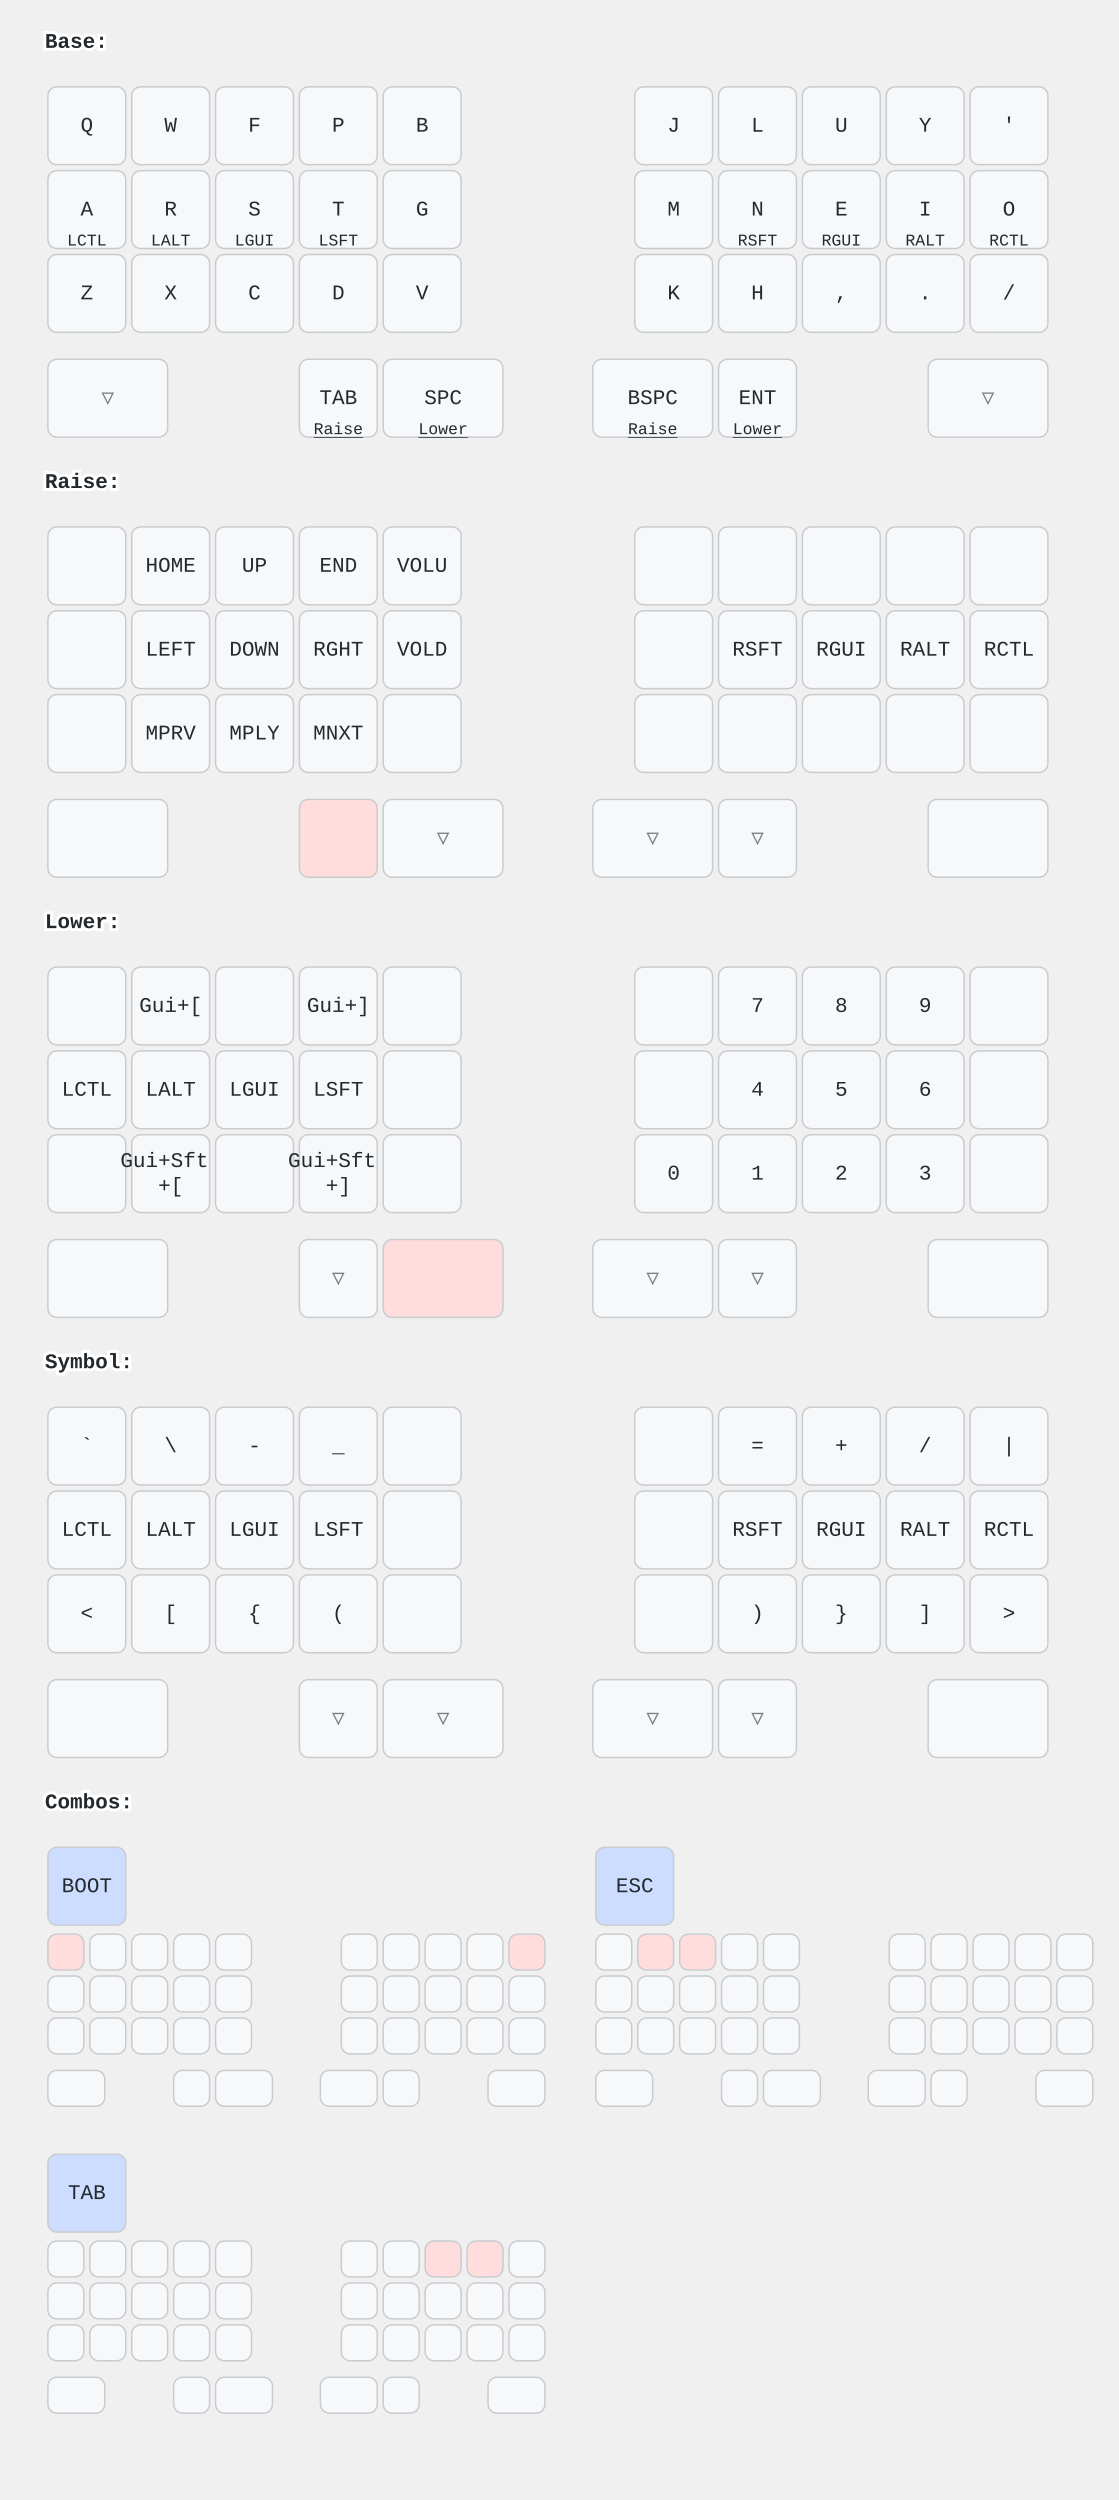
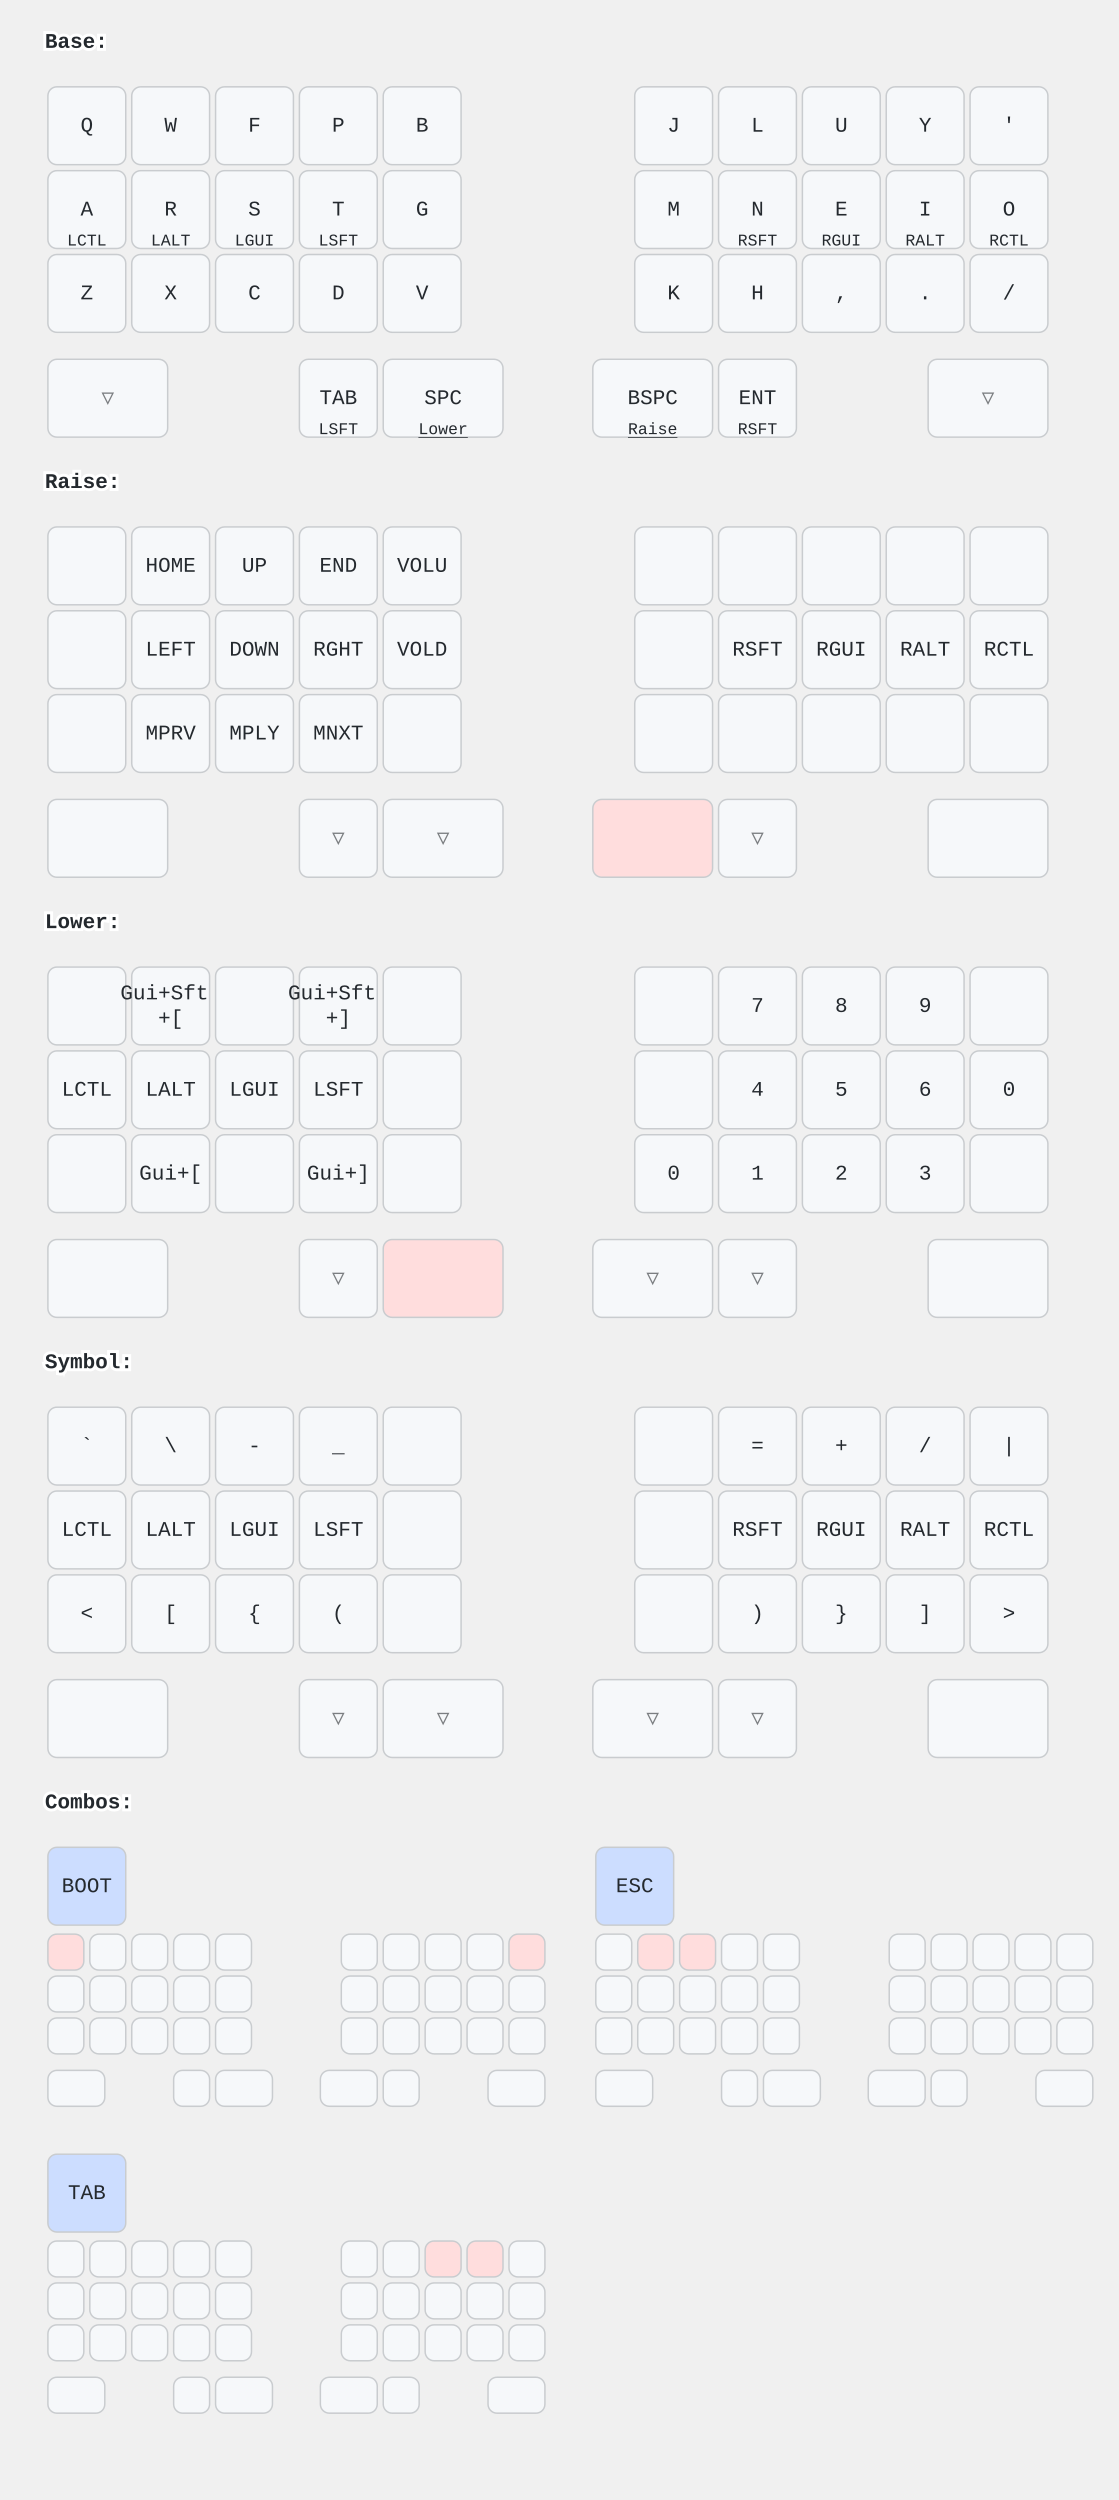
<svg xmlns="http://www.w3.org/2000/svg" width="747" height="1670" viewBox="0 0 747 1670" class="keymap">
  <style>/* inherit to force styles through use tags */
svg path {
    fill: inherit;
}

/* font and background color specifications */
svg.keymap {
    font-family: SFMono-Regular,Consolas,Liberation Mono,Menlo,monospace;
    font-size: 14px;
    font-kerning: normal;
    text-rendering: optimizeLegibility;
    fill: #24292e;
}

/* default key styling */
rect.key {
    fill: #f6f8fa;
}

rect.key, rect.combo {
    stroke: #c9cccf;
    stroke-width: 1;
}

/* default key side styling, only used is draw_key_sides is set */
rect.side {
    filter: brightness(90%);
}

/* color accent for combo boxes */
rect.combo, rect.combo-separate {
    fill: #cdf;
}

/* color accent for held keys */
rect.held, rect.combo.held {
    fill: #fdd;
}

/* color accent for ghost (optional) keys */
rect.ghost, rect.combo.ghost {
    stroke-dasharray: 4, 4;
    stroke-width: 2;
}

text {
    text-anchor: middle;
    dominant-baseline: middle;
}

/* styling for layer labels */
text.label {
    font-weight: bold;
    text-anchor: start;
    stroke: white;
    stroke-width: 4;
    paint-order: stroke;
}

/* styling for optional footer */
text.footer {
    text-anchor: end;
    dominant-baseline: auto;
    stroke: white;
    stroke-width: 4;
    paint-order: stroke;
}

/* styling for combo tap, and key non-tap label text */
text.combo, text.hold, text.shifted, text.left, text.right {
    font-size: 11px;
}

text.hold {
    text-anchor: middle;
    dominant-baseline: auto;
}

text.shifted {
    text-anchor: middle;
    dominant-baseline: hanging;
}

text.left {
    text-anchor: start;
}

text.right {
    text-anchor: end;
}

text.layer-activator {
    text-decoration: underline;
}

/* styling for hold/shifted label text in combo box */
text.combo.hold, text.combo.shifted, text.combo.left, text.combo.right {
    font-size: 8px;
}

/* lighter symbol for transparent keys */
text.trans {
    fill: #7b7e81;
}

/* styling for combo dendrons */
path.combo {
    stroke-width: 1;
    stroke: gray;
    fill: none;
}

/* Start Tabler Icons Cleanup */
/* cannot use height/width with glyphs */
.icon-tabler &gt; path {
    fill: inherit;
    stroke: inherit;
    stroke-width: 2;
}
/* hide tabler's default box */
.icon-tabler &gt; path[stroke="none"][fill="none"] {
    visibility: hidden;
}
/* End Tabler Icons Cleanup */
</style>
  <g transform="translate(30, 0)" class="layer-Base">
    <text x="0" y="28" class="label" id="Base">Base:</text>
    <g transform="translate(0, 56)">
      <g transform="translate(28, 28)" class="key keypos-0">
        <rect rx="6" ry="6" x="-26" y="-26" width="52" height="52" class="key" />
        <text x="0" y="0" class="key tap">Q</text>
      </g>
      <g transform="translate(84, 28)" class="key keypos-1">
        <rect rx="6" ry="6" x="-26" y="-26" width="52" height="52" class="key" />
        <text x="0" y="0" class="key tap">W</text>
      </g>
      <g transform="translate(140, 28)" class="key keypos-2">
        <rect rx="6" ry="6" x="-26" y="-26" width="52" height="52" class="key" />
        <text x="0" y="0" class="key tap">F</text>
      </g>
      <g transform="translate(196, 28)" class="key keypos-3">
        <rect rx="6" ry="6" x="-26" y="-26" width="52" height="52" class="key" />
        <text x="0" y="0" class="key tap">P</text>
      </g>
      <g transform="translate(252, 28)" class="key keypos-4">
        <rect rx="6" ry="6" x="-26" y="-26" width="52" height="52" class="key" />
        <text x="0" y="0" class="key tap">B</text>
      </g>
      <g transform="translate(420, 28)" class="key keypos-5">
        <rect rx="6" ry="6" x="-26" y="-26" width="52" height="52" class="key" />
        <text x="0" y="0" class="key tap">J</text>
      </g>
      <g transform="translate(476, 28)" class="key keypos-6">
        <rect rx="6" ry="6" x="-26" y="-26" width="52" height="52" class="key" />
        <text x="0" y="0" class="key tap">L</text>
      </g>
      <g transform="translate(532, 28)" class="key keypos-7">
        <rect rx="6" ry="6" x="-26" y="-26" width="52" height="52" class="key" />
        <text x="0" y="0" class="key tap">U</text>
      </g>
      <g transform="translate(588, 28)" class="key keypos-8">
        <rect rx="6" ry="6" x="-26" y="-26" width="52" height="52" class="key" />
        <text x="0" y="0" class="key tap">Y</text>
      </g>
      <g transform="translate(644, 28)" class="key keypos-9">
        <rect rx="6" ry="6" x="-26" y="-26" width="52" height="52" class="key" />
        <text x="0" y="0" class="key tap">'</text>
      </g>
      <g transform="translate(28, 84)" class="key keypos-10">
        <rect rx="6" ry="6" x="-26" y="-26" width="52" height="52" class="key" />
        <text x="0" y="0" class="key tap">A</text>
        <text x="0" y="24" class="key hold">LCTL</text>
      </g>
      <g transform="translate(84, 84)" class="key keypos-11">
        <rect rx="6" ry="6" x="-26" y="-26" width="52" height="52" class="key" />
        <text x="0" y="0" class="key tap">R</text>
        <text x="0" y="24" class="key hold">LALT</text>
      </g>
      <g transform="translate(140, 84)" class="key keypos-12">
        <rect rx="6" ry="6" x="-26" y="-26" width="52" height="52" class="key" />
        <text x="0" y="0" class="key tap">S</text>
        <text x="0" y="24" class="key hold">LGUI</text>
      </g>
      <g transform="translate(196, 84)" class="key keypos-13">
        <rect rx="6" ry="6" x="-26" y="-26" width="52" height="52" class="key" />
        <text x="0" y="0" class="key tap">T</text>
        <text x="0" y="24" class="key hold">LSFT</text>
      </g>
      <g transform="translate(252, 84)" class="key keypos-14">
        <rect rx="6" ry="6" x="-26" y="-26" width="52" height="52" class="key" />
        <text x="0" y="0" class="key tap">G</text>
      </g>
      <g transform="translate(420, 84)" class="key keypos-15">
        <rect rx="6" ry="6" x="-26" y="-26" width="52" height="52" class="key" />
        <text x="0" y="0" class="key tap">M</text>
      </g>
      <g transform="translate(476, 84)" class="key keypos-16">
        <rect rx="6" ry="6" x="-26" y="-26" width="52" height="52" class="key" />
        <text x="0" y="0" class="key tap">N</text>
        <text x="0" y="24" class="key hold">RSFT</text>
      </g>
      <g transform="translate(532, 84)" class="key keypos-17">
        <rect rx="6" ry="6" x="-26" y="-26" width="52" height="52" class="key" />
        <text x="0" y="0" class="key tap">E</text>
        <text x="0" y="24" class="key hold">RGUI</text>
      </g>
      <g transform="translate(588, 84)" class="key keypos-18">
        <rect rx="6" ry="6" x="-26" y="-26" width="52" height="52" class="key" />
        <text x="0" y="0" class="key tap">I</text>
        <text x="0" y="24" class="key hold">RALT</text>
      </g>
      <g transform="translate(644, 84)" class="key keypos-19">
        <rect rx="6" ry="6" x="-26" y="-26" width="52" height="52" class="key" />
        <text x="0" y="0" class="key tap">O</text>
        <text x="0" y="24" class="key hold">RCTL</text>
      </g>
      <g transform="translate(28, 140)" class="key keypos-20">
        <rect rx="6" ry="6" x="-26" y="-26" width="52" height="52" class="key" />
        <text x="0" y="0" class="key tap">Z</text>
      </g>
      <g transform="translate(84, 140)" class="key keypos-21">
        <rect rx="6" ry="6" x="-26" y="-26" width="52" height="52" class="key" />
        <text x="0" y="0" class="key tap">X</text>
      </g>
      <g transform="translate(140, 140)" class="key keypos-22">
        <rect rx="6" ry="6" x="-26" y="-26" width="52" height="52" class="key" />
        <text x="0" y="0" class="key tap">C</text>
      </g>
      <g transform="translate(196, 140)" class="key keypos-23">
        <rect rx="6" ry="6" x="-26" y="-26" width="52" height="52" class="key" />
        <text x="0" y="0" class="key tap">D</text>
      </g>
      <g transform="translate(252, 140)" class="key keypos-24">
        <rect rx="6" ry="6" x="-26" y="-26" width="52" height="52" class="key" />
        <text x="0" y="0" class="key tap">V</text>
      </g>
      <g transform="translate(420, 140)" class="key keypos-25">
        <rect rx="6" ry="6" x="-26" y="-26" width="52" height="52" class="key" />
        <text x="0" y="0" class="key tap">K</text>
      </g>
      <g transform="translate(476, 140)" class="key keypos-26">
        <rect rx="6" ry="6" x="-26" y="-26" width="52" height="52" class="key" />
        <text x="0" y="0" class="key tap">H</text>
      </g>
      <g transform="translate(532, 140)" class="key keypos-27">
        <rect rx="6" ry="6" x="-26" y="-26" width="52" height="52" class="key" />
        <text x="0" y="0" class="key tap">,</text>
      </g>
      <g transform="translate(588, 140)" class="key keypos-28">
        <rect rx="6" ry="6" x="-26" y="-26" width="52" height="52" class="key" />
        <text x="0" y="0" class="key tap">.</text>
      </g>
      <g transform="translate(644, 140)" class="key keypos-29">
        <rect rx="6" ry="6" x="-26" y="-26" width="52" height="52" class="key" />
        <text x="0" y="0" class="key tap">/</text>
      </g>
      <g transform="translate(42, 210)" class="key trans keypos-30">
        <rect rx="6" ry="6" x="-40" y="-26" width="80" height="52" class="key trans" />
        <text x="0" y="0" class="key trans tap">▽</text>
      </g>
      <g transform="translate(196, 210)" class="key keypos-31">
        <rect rx="6" ry="6" x="-26" y="-26" width="52" height="52" class="key" />
        <text x="0" y="0" class="key tap">TAB</text>
-         <a href="#Raise">
-           <text x="0" y="24" class="key hold layer-activator">Raise</text>
-         </a>
+         <text x="0" y="24" class="key hold">LSFT</text>
      </g>
      <g transform="translate(266, 210)" class="key keypos-32">
        <rect rx="6" ry="6" x="-40" y="-26" width="80" height="52" class="key" />
        <text x="0" y="0" class="key tap">SPC</text>
        <a href="#Lower">
          <text x="0" y="24" class="key hold layer-activator">Lower</text>
        </a>
      </g>
      <g transform="translate(406, 210)" class="key keypos-33">
        <rect rx="6" ry="6" x="-40" y="-26" width="80" height="52" class="key" />
        <text x="0" y="0" class="key tap">BSPC</text>
        <a href="#Raise">
          <text x="0" y="24" class="key hold layer-activator">Raise</text>
        </a>
      </g>
      <g transform="translate(476, 210)" class="key keypos-34">
        <rect rx="6" ry="6" x="-26" y="-26" width="52" height="52" class="key" />
        <text x="0" y="0" class="key tap">ENT</text>
-         <a href="#Lower">
-           <text x="0" y="24" class="key hold layer-activator">Lower</text>
-         </a>
+         <text x="0" y="24" class="key hold">RSFT</text>
      </g>
      <g transform="translate(630, 210)" class="key trans keypos-35">
        <rect rx="6" ry="6" x="-40" y="-26" width="80" height="52" class="key trans" />
        <text x="0" y="0" class="key trans tap">▽</text>
      </g>
    </g>
  </g>
  <g transform="translate(30, 294)" class="layer-Raise">
    <text x="0" y="28" class="label" id="Raise">Raise:</text>
    <g transform="translate(0, 56)">
      <g transform="translate(28, 28)" class="key keypos-0">
        <rect rx="6" ry="6" x="-26" y="-26" width="52" height="52" class="key" />
      </g>
      <g transform="translate(84, 28)" class="key keypos-1">
        <rect rx="6" ry="6" x="-26" y="-26" width="52" height="52" class="key" />
        <text x="0" y="0" class="key tap">HOME</text>
      </g>
      <g transform="translate(140, 28)" class="key keypos-2">
        <rect rx="6" ry="6" x="-26" y="-26" width="52" height="52" class="key" />
        <text x="0" y="0" class="key tap">UP</text>
      </g>
      <g transform="translate(196, 28)" class="key keypos-3">
        <rect rx="6" ry="6" x="-26" y="-26" width="52" height="52" class="key" />
        <text x="0" y="0" class="key tap">END</text>
      </g>
      <g transform="translate(252, 28)" class="key keypos-4">
        <rect rx="6" ry="6" x="-26" y="-26" width="52" height="52" class="key" />
        <text x="0" y="0" class="key tap">VOLU</text>
      </g>
      <g transform="translate(420, 28)" class="key keypos-5">
        <rect rx="6" ry="6" x="-26" y="-26" width="52" height="52" class="key" />
      </g>
      <g transform="translate(476, 28)" class="key keypos-6">
        <rect rx="6" ry="6" x="-26" y="-26" width="52" height="52" class="key" />
      </g>
      <g transform="translate(532, 28)" class="key keypos-7">
        <rect rx="6" ry="6" x="-26" y="-26" width="52" height="52" class="key" />
      </g>
      <g transform="translate(588, 28)" class="key keypos-8">
        <rect rx="6" ry="6" x="-26" y="-26" width="52" height="52" class="key" />
      </g>
      <g transform="translate(644, 28)" class="key keypos-9">
        <rect rx="6" ry="6" x="-26" y="-26" width="52" height="52" class="key" />
      </g>
      <g transform="translate(28, 84)" class="key keypos-10">
        <rect rx="6" ry="6" x="-26" y="-26" width="52" height="52" class="key" />
      </g>
      <g transform="translate(84, 84)" class="key keypos-11">
        <rect rx="6" ry="6" x="-26" y="-26" width="52" height="52" class="key" />
        <text x="0" y="0" class="key tap">LEFT</text>
      </g>
      <g transform="translate(140, 84)" class="key keypos-12">
        <rect rx="6" ry="6" x="-26" y="-26" width="52" height="52" class="key" />
        <text x="0" y="0" class="key tap">DOWN</text>
      </g>
      <g transform="translate(196, 84)" class="key keypos-13">
        <rect rx="6" ry="6" x="-26" y="-26" width="52" height="52" class="key" />
        <text x="0" y="0" class="key tap">RGHT</text>
      </g>
      <g transform="translate(252, 84)" class="key keypos-14">
        <rect rx="6" ry="6" x="-26" y="-26" width="52" height="52" class="key" />
        <text x="0" y="0" class="key tap">VOLD</text>
      </g>
      <g transform="translate(420, 84)" class="key keypos-15">
        <rect rx="6" ry="6" x="-26" y="-26" width="52" height="52" class="key" />
      </g>
      <g transform="translate(476, 84)" class="key keypos-16">
        <rect rx="6" ry="6" x="-26" y="-26" width="52" height="52" class="key" />
        <text x="0" y="0" class="key tap">RSFT</text>
      </g>
      <g transform="translate(532, 84)" class="key keypos-17">
        <rect rx="6" ry="6" x="-26" y="-26" width="52" height="52" class="key" />
        <text x="0" y="0" class="key tap">RGUI</text>
      </g>
      <g transform="translate(588, 84)" class="key keypos-18">
        <rect rx="6" ry="6" x="-26" y="-26" width="52" height="52" class="key" />
        <text x="0" y="0" class="key tap">RALT</text>
      </g>
      <g transform="translate(644, 84)" class="key keypos-19">
        <rect rx="6" ry="6" x="-26" y="-26" width="52" height="52" class="key" />
        <text x="0" y="0" class="key tap">RCTL</text>
      </g>
      <g transform="translate(28, 140)" class="key keypos-20">
        <rect rx="6" ry="6" x="-26" y="-26" width="52" height="52" class="key" />
      </g>
      <g transform="translate(84, 140)" class="key keypos-21">
        <rect rx="6" ry="6" x="-26" y="-26" width="52" height="52" class="key" />
        <text x="0" y="0" class="key tap">MPRV</text>
      </g>
      <g transform="translate(140, 140)" class="key keypos-22">
        <rect rx="6" ry="6" x="-26" y="-26" width="52" height="52" class="key" />
        <text x="0" y="0" class="key tap">MPLY</text>
      </g>
      <g transform="translate(196, 140)" class="key keypos-23">
        <rect rx="6" ry="6" x="-26" y="-26" width="52" height="52" class="key" />
        <text x="0" y="0" class="key tap">MNXT</text>
      </g>
      <g transform="translate(252, 140)" class="key keypos-24">
        <rect rx="6" ry="6" x="-26" y="-26" width="52" height="52" class="key" />
      </g>
      <g transform="translate(420, 140)" class="key keypos-25">
        <rect rx="6" ry="6" x="-26" y="-26" width="52" height="52" class="key" />
      </g>
      <g transform="translate(476, 140)" class="key keypos-26">
        <rect rx="6" ry="6" x="-26" y="-26" width="52" height="52" class="key" />
      </g>
      <g transform="translate(532, 140)" class="key keypos-27">
        <rect rx="6" ry="6" x="-26" y="-26" width="52" height="52" class="key" />
      </g>
      <g transform="translate(588, 140)" class="key keypos-28">
        <rect rx="6" ry="6" x="-26" y="-26" width="52" height="52" class="key" />
      </g>
      <g transform="translate(644, 140)" class="key keypos-29">
        <rect rx="6" ry="6" x="-26" y="-26" width="52" height="52" class="key" />
      </g>
      <g transform="translate(42, 210)" class="key keypos-30">
        <rect rx="6" ry="6" x="-40" y="-26" width="80" height="52" class="key" />
      </g>
-       <g transform="translate(196, 210)" class="key held keypos-31">
-         <rect rx="6" ry="6" x="-26" y="-26" width="52" height="52" class="key held" />
+       <g transform="translate(196, 210)" class="key trans keypos-31">
+         <rect rx="6" ry="6" x="-26" y="-26" width="52" height="52" class="key trans" />
+         <text x="0" y="0" class="key trans tap">▽</text>
      </g>
      <g transform="translate(266, 210)" class="key trans keypos-32">
        <rect rx="6" ry="6" x="-40" y="-26" width="80" height="52" class="key trans" />
        <text x="0" y="0" class="key trans tap">▽</text>
      </g>
-       <g transform="translate(406, 210)" class="key trans keypos-33">
-         <rect rx="6" ry="6" x="-40" y="-26" width="80" height="52" class="key trans" />
-         <text x="0" y="0" class="key trans tap">▽</text>
+       <g transform="translate(406, 210)" class="key held keypos-33">
+         <rect rx="6" ry="6" x="-40" y="-26" width="80" height="52" class="key held" />
      </g>
      <g transform="translate(476, 210)" class="key trans keypos-34">
        <rect rx="6" ry="6" x="-26" y="-26" width="52" height="52" class="key trans" />
        <text x="0" y="0" class="key trans tap">▽</text>
      </g>
      <g transform="translate(630, 210)" class="key keypos-35">
        <rect rx="6" ry="6" x="-40" y="-26" width="80" height="52" class="key" />
      </g>
    </g>
  </g>
  <g transform="translate(30, 588)" class="layer-Lower">
    <text x="0" y="28" class="label" id="Lower">Lower:</text>
    <g transform="translate(0, 56)">
      <g transform="translate(28, 28)" class="key keypos-0">
        <rect rx="6" ry="6" x="-26" y="-26" width="52" height="52" class="key" />
      </g>
      <g transform="translate(84, 28)" class="key keypos-1">
        <rect rx="6" ry="6" x="-26" y="-26" width="52" height="52" class="key" />
-         <text x="0" y="0" class="key tap">Gui+[</text>
-       </g>
-       <g transform="translate(140, 28)" class="key keypos-2">
-         <rect rx="6" ry="6" x="-26" y="-26" width="52" height="52" class="key" />
-       </g>
-       <g transform="translate(196, 28)" class="key keypos-3">
-         <rect rx="6" ry="6" x="-26" y="-26" width="52" height="52" class="key" />
-         <text x="0" y="0" class="key tap">Gui+]</text>
-       </g>
-       <g transform="translate(252, 28)" class="key keypos-4">
-         <rect rx="6" ry="6" x="-26" y="-26" width="52" height="52" class="key" />
-       </g>
-       <g transform="translate(420, 28)" class="key keypos-5">
-         <rect rx="6" ry="6" x="-26" y="-26" width="52" height="52" class="key" />
-       </g>
-       <g transform="translate(476, 28)" class="key keypos-6">
-         <rect rx="6" ry="6" x="-26" y="-26" width="52" height="52" class="key" />
-         <text x="0" y="0" class="key tap">7</text>
-       </g>
-       <g transform="translate(532, 28)" class="key keypos-7">
-         <rect rx="6" ry="6" x="-26" y="-26" width="52" height="52" class="key" />
-         <text x="0" y="0" class="key tap">8</text>
-       </g>
-       <g transform="translate(588, 28)" class="key keypos-8">
-         <rect rx="6" ry="6" x="-26" y="-26" width="52" height="52" class="key" />
-         <text x="0" y="0" class="key tap">9</text>
-       </g>
-       <g transform="translate(644, 28)" class="key keypos-9">
-         <rect rx="6" ry="6" x="-26" y="-26" width="52" height="52" class="key" />
-       </g>
-       <g transform="translate(28, 84)" class="key keypos-10">
-         <rect rx="6" ry="6" x="-26" y="-26" width="52" height="52" class="key" />
-         <text x="0" y="0" class="key tap">LCTL</text>
-       </g>
-       <g transform="translate(84, 84)" class="key keypos-11">
-         <rect rx="6" ry="6" x="-26" y="-26" width="52" height="52" class="key" />
-         <text x="0" y="0" class="key tap">LALT</text>
-       </g>
-       <g transform="translate(140, 84)" class="key keypos-12">
-         <rect rx="6" ry="6" x="-26" y="-26" width="52" height="52" class="key" />
-         <text x="0" y="0" class="key tap">LGUI</text>
-       </g>
-       <g transform="translate(196, 84)" class="key keypos-13">
-         <rect rx="6" ry="6" x="-26" y="-26" width="52" height="52" class="key" />
-         <text x="0" y="0" class="key tap">LSFT</text>
-       </g>
-       <g transform="translate(252, 84)" class="key keypos-14">
-         <rect rx="6" ry="6" x="-26" y="-26" width="52" height="52" class="key" />
-       </g>
-       <g transform="translate(420, 84)" class="key keypos-15">
-         <rect rx="6" ry="6" x="-26" y="-26" width="52" height="52" class="key" />
-       </g>
-       <g transform="translate(476, 84)" class="key keypos-16">
-         <rect rx="6" ry="6" x="-26" y="-26" width="52" height="52" class="key" />
-         <text x="0" y="0" class="key tap">4</text>
-       </g>
-       <g transform="translate(532, 84)" class="key keypos-17">
-         <rect rx="6" ry="6" x="-26" y="-26" width="52" height="52" class="key" />
-         <text x="0" y="0" class="key tap">5</text>
-       </g>
-       <g transform="translate(588, 84)" class="key keypos-18">
-         <rect rx="6" ry="6" x="-26" y="-26" width="52" height="52" class="key" />
-         <text x="0" y="0" class="key tap">6</text>
-       </g>
-       <g transform="translate(644, 84)" class="key keypos-19">
-         <rect rx="6" ry="6" x="-26" y="-26" width="52" height="52" class="key" />
-       </g>
-       <g transform="translate(28, 140)" class="key keypos-20">
-         <rect rx="6" ry="6" x="-26" y="-26" width="52" height="52" class="key" />
-       </g>
-       <g transform="translate(84, 140)" class="key keypos-21">
-         <rect rx="6" ry="6" x="-26" y="-26" width="52" height="52" class="key" />
        <text x="0" y="0" class="key tap">
          <tspan x="0" dy="-0.6em">Gui+Sft</tspan>
          <tspan x="0" dy="1.2em">+[</tspan>
        </text>
      </g>
-       <g transform="translate(140, 140)" class="key keypos-22">
-         <rect rx="6" ry="6" x="-26" y="-26" width="52" height="52" class="key" />
-       </g>
-       <g transform="translate(196, 140)" class="key keypos-23">
+       <g transform="translate(140, 28)" class="key keypos-2">
+         <rect rx="6" ry="6" x="-26" y="-26" width="52" height="52" class="key" />
+       </g>
+       <g transform="translate(196, 28)" class="key keypos-3">
        <rect rx="6" ry="6" x="-26" y="-26" width="52" height="52" class="key" />
        <text x="0" y="0" class="key tap">
          <tspan x="0" dy="-0.6em">Gui+Sft</tspan>
          <tspan x="0" dy="1.2em">+]</tspan>
        </text>
+       </g>
+       <g transform="translate(252, 28)" class="key keypos-4">
+         <rect rx="6" ry="6" x="-26" y="-26" width="52" height="52" class="key" />
+       </g>
+       <g transform="translate(420, 28)" class="key keypos-5">
+         <rect rx="6" ry="6" x="-26" y="-26" width="52" height="52" class="key" />
+       </g>
+       <g transform="translate(476, 28)" class="key keypos-6">
+         <rect rx="6" ry="6" x="-26" y="-26" width="52" height="52" class="key" />
+         <text x="0" y="0" class="key tap">7</text>
+       </g>
+       <g transform="translate(532, 28)" class="key keypos-7">
+         <rect rx="6" ry="6" x="-26" y="-26" width="52" height="52" class="key" />
+         <text x="0" y="0" class="key tap">8</text>
+       </g>
+       <g transform="translate(588, 28)" class="key keypos-8">
+         <rect rx="6" ry="6" x="-26" y="-26" width="52" height="52" class="key" />
+         <text x="0" y="0" class="key tap">9</text>
+       </g>
+       <g transform="translate(644, 28)" class="key keypos-9">
+         <rect rx="6" ry="6" x="-26" y="-26" width="52" height="52" class="key" />
+       </g>
+       <g transform="translate(28, 84)" class="key keypos-10">
+         <rect rx="6" ry="6" x="-26" y="-26" width="52" height="52" class="key" />
+         <text x="0" y="0" class="key tap">LCTL</text>
+       </g>
+       <g transform="translate(84, 84)" class="key keypos-11">
+         <rect rx="6" ry="6" x="-26" y="-26" width="52" height="52" class="key" />
+         <text x="0" y="0" class="key tap">LALT</text>
+       </g>
+       <g transform="translate(140, 84)" class="key keypos-12">
+         <rect rx="6" ry="6" x="-26" y="-26" width="52" height="52" class="key" />
+         <text x="0" y="0" class="key tap">LGUI</text>
+       </g>
+       <g transform="translate(196, 84)" class="key keypos-13">
+         <rect rx="6" ry="6" x="-26" y="-26" width="52" height="52" class="key" />
+         <text x="0" y="0" class="key tap">LSFT</text>
+       </g>
+       <g transform="translate(252, 84)" class="key keypos-14">
+         <rect rx="6" ry="6" x="-26" y="-26" width="52" height="52" class="key" />
+       </g>
+       <g transform="translate(420, 84)" class="key keypos-15">
+         <rect rx="6" ry="6" x="-26" y="-26" width="52" height="52" class="key" />
+       </g>
+       <g transform="translate(476, 84)" class="key keypos-16">
+         <rect rx="6" ry="6" x="-26" y="-26" width="52" height="52" class="key" />
+         <text x="0" y="0" class="key tap">4</text>
+       </g>
+       <g transform="translate(532, 84)" class="key keypos-17">
+         <rect rx="6" ry="6" x="-26" y="-26" width="52" height="52" class="key" />
+         <text x="0" y="0" class="key tap">5</text>
+       </g>
+       <g transform="translate(588, 84)" class="key keypos-18">
+         <rect rx="6" ry="6" x="-26" y="-26" width="52" height="52" class="key" />
+         <text x="0" y="0" class="key tap">6</text>
+       </g>
+       <g transform="translate(644, 84)" class="key keypos-19">
+         <rect rx="6" ry="6" x="-26" y="-26" width="52" height="52" class="key" />
+         <text x="0" y="0" class="key tap">0</text>
+       </g>
+       <g transform="translate(28, 140)" class="key keypos-20">
+         <rect rx="6" ry="6" x="-26" y="-26" width="52" height="52" class="key" />
+       </g>
+       <g transform="translate(84, 140)" class="key keypos-21">
+         <rect rx="6" ry="6" x="-26" y="-26" width="52" height="52" class="key" />
+         <text x="0" y="0" class="key tap">Gui+[</text>
+       </g>
+       <g transform="translate(140, 140)" class="key keypos-22">
+         <rect rx="6" ry="6" x="-26" y="-26" width="52" height="52" class="key" />
+       </g>
+       <g transform="translate(196, 140)" class="key keypos-23">
+         <rect rx="6" ry="6" x="-26" y="-26" width="52" height="52" class="key" />
+         <text x="0" y="0" class="key tap">Gui+]</text>
      </g>
      <g transform="translate(252, 140)" class="key keypos-24">
        <rect rx="6" ry="6" x="-26" y="-26" width="52" height="52" class="key" />
      </g>
      <g transform="translate(420, 140)" class="key keypos-25">
        <rect rx="6" ry="6" x="-26" y="-26" width="52" height="52" class="key" />
        <text x="0" y="0" class="key tap">0</text>
      </g>
      <g transform="translate(476, 140)" class="key keypos-26">
        <rect rx="6" ry="6" x="-26" y="-26" width="52" height="52" class="key" />
        <text x="0" y="0" class="key tap">1</text>
      </g>
      <g transform="translate(532, 140)" class="key keypos-27">
        <rect rx="6" ry="6" x="-26" y="-26" width="52" height="52" class="key" />
        <text x="0" y="0" class="key tap">2</text>
      </g>
      <g transform="translate(588, 140)" class="key keypos-28">
        <rect rx="6" ry="6" x="-26" y="-26" width="52" height="52" class="key" />
        <text x="0" y="0" class="key tap">3</text>
      </g>
      <g transform="translate(644, 140)" class="key keypos-29">
        <rect rx="6" ry="6" x="-26" y="-26" width="52" height="52" class="key" />
      </g>
      <g transform="translate(42, 210)" class="key keypos-30">
        <rect rx="6" ry="6" x="-40" y="-26" width="80" height="52" class="key" />
      </g>
      <g transform="translate(196, 210)" class="key trans keypos-31">
        <rect rx="6" ry="6" x="-26" y="-26" width="52" height="52" class="key trans" />
        <text x="0" y="0" class="key trans tap">▽</text>
      </g>
      <g transform="translate(266, 210)" class="key held keypos-32">
        <rect rx="6" ry="6" x="-40" y="-26" width="80" height="52" class="key held" />
      </g>
      <g transform="translate(406, 210)" class="key trans keypos-33">
        <rect rx="6" ry="6" x="-40" y="-26" width="80" height="52" class="key trans" />
        <text x="0" y="0" class="key trans tap">▽</text>
      </g>
      <g transform="translate(476, 210)" class="key trans keypos-34">
        <rect rx="6" ry="6" x="-26" y="-26" width="52" height="52" class="key trans" />
        <text x="0" y="0" class="key trans tap">▽</text>
      </g>
      <g transform="translate(630, 210)" class="key keypos-35">
        <rect rx="6" ry="6" x="-40" y="-26" width="80" height="52" class="key" />
      </g>
    </g>
  </g>
  <g transform="translate(30, 882)" class="layer-Symbol">
    <text x="0" y="28" class="label" id="Symbol">Symbol:</text>
    <g transform="translate(0, 56)">
      <g transform="translate(28, 28)" class="key keypos-0">
        <rect rx="6" ry="6" x="-26" y="-26" width="52" height="52" class="key" />
        <text x="0" y="0" class="key tap">`</text>
      </g>
      <g transform="translate(84, 28)" class="key keypos-1">
        <rect rx="6" ry="6" x="-26" y="-26" width="52" height="52" class="key" />
        <text x="0" y="0" class="key tap">\</text>
      </g>
      <g transform="translate(140, 28)" class="key keypos-2">
        <rect rx="6" ry="6" x="-26" y="-26" width="52" height="52" class="key" />
        <text x="0" y="0" class="key tap">-</text>
      </g>
      <g transform="translate(196, 28)" class="key keypos-3">
        <rect rx="6" ry="6" x="-26" y="-26" width="52" height="52" class="key" />
        <text x="0" y="0" class="key tap">_</text>
      </g>
      <g transform="translate(252, 28)" class="key keypos-4">
        <rect rx="6" ry="6" x="-26" y="-26" width="52" height="52" class="key" />
      </g>
      <g transform="translate(420, 28)" class="key keypos-5">
        <rect rx="6" ry="6" x="-26" y="-26" width="52" height="52" class="key" />
      </g>
      <g transform="translate(476, 28)" class="key keypos-6">
        <rect rx="6" ry="6" x="-26" y="-26" width="52" height="52" class="key" />
        <text x="0" y="0" class="key tap">=</text>
      </g>
      <g transform="translate(532, 28)" class="key keypos-7">
        <rect rx="6" ry="6" x="-26" y="-26" width="52" height="52" class="key" />
        <text x="0" y="0" class="key tap">+</text>
      </g>
      <g transform="translate(588, 28)" class="key keypos-8">
        <rect rx="6" ry="6" x="-26" y="-26" width="52" height="52" class="key" />
        <text x="0" y="0" class="key tap">/</text>
      </g>
      <g transform="translate(644, 28)" class="key keypos-9">
        <rect rx="6" ry="6" x="-26" y="-26" width="52" height="52" class="key" />
        <text x="0" y="0" class="key tap">|</text>
      </g>
      <g transform="translate(28, 84)" class="key keypos-10">
        <rect rx="6" ry="6" x="-26" y="-26" width="52" height="52" class="key" />
        <text x="0" y="0" class="key tap">LCTL</text>
      </g>
      <g transform="translate(84, 84)" class="key keypos-11">
        <rect rx="6" ry="6" x="-26" y="-26" width="52" height="52" class="key" />
        <text x="0" y="0" class="key tap">LALT</text>
      </g>
      <g transform="translate(140, 84)" class="key keypos-12">
        <rect rx="6" ry="6" x="-26" y="-26" width="52" height="52" class="key" />
        <text x="0" y="0" class="key tap">LGUI</text>
      </g>
      <g transform="translate(196, 84)" class="key keypos-13">
        <rect rx="6" ry="6" x="-26" y="-26" width="52" height="52" class="key" />
        <text x="0" y="0" class="key tap">LSFT</text>
      </g>
      <g transform="translate(252, 84)" class="key keypos-14">
        <rect rx="6" ry="6" x="-26" y="-26" width="52" height="52" class="key" />
      </g>
      <g transform="translate(420, 84)" class="key keypos-15">
        <rect rx="6" ry="6" x="-26" y="-26" width="52" height="52" class="key" />
      </g>
      <g transform="translate(476, 84)" class="key keypos-16">
        <rect rx="6" ry="6" x="-26" y="-26" width="52" height="52" class="key" />
        <text x="0" y="0" class="key tap">RSFT</text>
      </g>
      <g transform="translate(532, 84)" class="key keypos-17">
        <rect rx="6" ry="6" x="-26" y="-26" width="52" height="52" class="key" />
        <text x="0" y="0" class="key tap">RGUI</text>
      </g>
      <g transform="translate(588, 84)" class="key keypos-18">
        <rect rx="6" ry="6" x="-26" y="-26" width="52" height="52" class="key" />
        <text x="0" y="0" class="key tap">RALT</text>
      </g>
      <g transform="translate(644, 84)" class="key keypos-19">
        <rect rx="6" ry="6" x="-26" y="-26" width="52" height="52" class="key" />
        <text x="0" y="0" class="key tap">RCTL</text>
      </g>
      <g transform="translate(28, 140)" class="key keypos-20">
        <rect rx="6" ry="6" x="-26" y="-26" width="52" height="52" class="key" />
        <text x="0" y="0" class="key tap">&lt;</text>
      </g>
      <g transform="translate(84, 140)" class="key keypos-21">
        <rect rx="6" ry="6" x="-26" y="-26" width="52" height="52" class="key" />
        <text x="0" y="0" class="key tap">[</text>
      </g>
      <g transform="translate(140, 140)" class="key keypos-22">
        <rect rx="6" ry="6" x="-26" y="-26" width="52" height="52" class="key" />
        <text x="0" y="0" class="key tap">{</text>
      </g>
      <g transform="translate(196, 140)" class="key keypos-23">
        <rect rx="6" ry="6" x="-26" y="-26" width="52" height="52" class="key" />
        <text x="0" y="0" class="key tap">(</text>
      </g>
      <g transform="translate(252, 140)" class="key keypos-24">
        <rect rx="6" ry="6" x="-26" y="-26" width="52" height="52" class="key" />
      </g>
      <g transform="translate(420, 140)" class="key keypos-25">
        <rect rx="6" ry="6" x="-26" y="-26" width="52" height="52" class="key" />
      </g>
      <g transform="translate(476, 140)" class="key keypos-26">
        <rect rx="6" ry="6" x="-26" y="-26" width="52" height="52" class="key" />
        <text x="0" y="0" class="key tap">)</text>
      </g>
      <g transform="translate(532, 140)" class="key keypos-27">
        <rect rx="6" ry="6" x="-26" y="-26" width="52" height="52" class="key" />
        <text x="0" y="0" class="key tap">}</text>
      </g>
      <g transform="translate(588, 140)" class="key keypos-28">
        <rect rx="6" ry="6" x="-26" y="-26" width="52" height="52" class="key" />
        <text x="0" y="0" class="key tap">]</text>
      </g>
      <g transform="translate(644, 140)" class="key keypos-29">
        <rect rx="6" ry="6" x="-26" y="-26" width="52" height="52" class="key" />
        <text x="0" y="0" class="key tap">&gt;</text>
      </g>
      <g transform="translate(42, 210)" class="key keypos-30">
        <rect rx="6" ry="6" x="-40" y="-26" width="80" height="52" class="key" />
      </g>
      <g transform="translate(196, 210)" class="key trans keypos-31">
        <rect rx="6" ry="6" x="-26" y="-26" width="52" height="52" class="key trans" />
        <text x="0" y="0" class="key trans tap">▽</text>
      </g>
      <g transform="translate(266, 210)" class="key trans keypos-32">
        <rect rx="6" ry="6" x="-40" y="-26" width="80" height="52" class="key trans" />
        <text x="0" y="0" class="key trans tap">▽</text>
      </g>
      <g transform="translate(406, 210)" class="key trans keypos-33">
        <rect rx="6" ry="6" x="-40" y="-26" width="80" height="52" class="key trans" />
        <text x="0" y="0" class="key trans tap">▽</text>
      </g>
      <g transform="translate(476, 210)" class="key trans keypos-34">
        <rect rx="6" ry="6" x="-26" y="-26" width="52" height="52" class="key trans" />
        <text x="0" y="0" class="key trans tap">▽</text>
      </g>
      <g transform="translate(630, 210)" class="key keypos-35">
        <rect rx="6" ry="6" x="-40" y="-26" width="80" height="52" class="key" />
      </g>
    </g>
  </g>
  <text x="30" y="1204" class="label" id="Combos">Combos:</text>
  <g transform="translate(30, 1176)" class="layer-combopos-0">
    <g transform="translate(0, 56)">
      <g transform="translate(28, 28)" class="key  combo-separate keypos-0">
        <rect rx="6" ry="6" x="-26" y="-26" width="52" height="52" class="key  combo-separate" />
        <text x="0" y="0" class="key  combo-separate tap">BOOT</text>
      </g>
      <g transform="translate(14, 72)" class="key held keypos-1">
        <rect rx="6" ry="6" x="-12" y="-12" width="24" height="24" class="key held" />
      </g>
      <g transform="translate(42, 72)" class="key keypos-2">
        <rect rx="6" ry="6" x="-12" y="-12" width="24" height="24" class="key" />
      </g>
      <g transform="translate(70, 72)" class="key keypos-3">
        <rect rx="6" ry="6" x="-12" y="-12" width="24" height="24" class="key" />
      </g>
      <g transform="translate(98, 72)" class="key keypos-4">
        <rect rx="6" ry="6" x="-12" y="-12" width="24" height="24" class="key" />
      </g>
      <g transform="translate(126, 72)" class="key keypos-5">
        <rect rx="6" ry="6" x="-12" y="-12" width="24" height="24" class="key" />
      </g>
      <g transform="translate(210, 72)" class="key keypos-6">
        <rect rx="6" ry="6" x="-12" y="-12" width="24" height="24" class="key" />
      </g>
      <g transform="translate(238, 72)" class="key keypos-7">
        <rect rx="6" ry="6" x="-12" y="-12" width="24" height="24" class="key" />
      </g>
      <g transform="translate(266, 72)" class="key keypos-8">
        <rect rx="6" ry="6" x="-12" y="-12" width="24" height="24" class="key" />
      </g>
      <g transform="translate(294, 72)" class="key keypos-9">
        <rect rx="6" ry="6" x="-12" y="-12" width="24" height="24" class="key" />
      </g>
      <g transform="translate(322, 72)" class="key held keypos-10">
        <rect rx="6" ry="6" x="-12" y="-12" width="24" height="24" class="key held" />
      </g>
      <g transform="translate(14, 100)" class="key keypos-11">
        <rect rx="6" ry="6" x="-12" y="-12" width="24" height="24" class="key" />
      </g>
      <g transform="translate(42, 100)" class="key keypos-12">
        <rect rx="6" ry="6" x="-12" y="-12" width="24" height="24" class="key" />
      </g>
      <g transform="translate(70, 100)" class="key keypos-13">
        <rect rx="6" ry="6" x="-12" y="-12" width="24" height="24" class="key" />
      </g>
      <g transform="translate(98, 100)" class="key keypos-14">
        <rect rx="6" ry="6" x="-12" y="-12" width="24" height="24" class="key" />
      </g>
      <g transform="translate(126, 100)" class="key keypos-15">
        <rect rx="6" ry="6" x="-12" y="-12" width="24" height="24" class="key" />
      </g>
      <g transform="translate(210, 100)" class="key keypos-16">
        <rect rx="6" ry="6" x="-12" y="-12" width="24" height="24" class="key" />
      </g>
      <g transform="translate(238, 100)" class="key keypos-17">
        <rect rx="6" ry="6" x="-12" y="-12" width="24" height="24" class="key" />
      </g>
      <g transform="translate(266, 100)" class="key keypos-18">
        <rect rx="6" ry="6" x="-12" y="-12" width="24" height="24" class="key" />
      </g>
      <g transform="translate(294, 100)" class="key keypos-19">
        <rect rx="6" ry="6" x="-12" y="-12" width="24" height="24" class="key" />
      </g>
      <g transform="translate(322, 100)" class="key keypos-20">
        <rect rx="6" ry="6" x="-12" y="-12" width="24" height="24" class="key" />
      </g>
      <g transform="translate(14, 128)" class="key keypos-21">
        <rect rx="6" ry="6" x="-12" y="-12" width="24" height="24" class="key" />
      </g>
      <g transform="translate(42, 128)" class="key keypos-22">
        <rect rx="6" ry="6" x="-12" y="-12" width="24" height="24" class="key" />
      </g>
      <g transform="translate(70, 128)" class="key keypos-23">
        <rect rx="6" ry="6" x="-12" y="-12" width="24" height="24" class="key" />
      </g>
      <g transform="translate(98, 128)" class="key keypos-24">
        <rect rx="6" ry="6" x="-12" y="-12" width="24" height="24" class="key" />
      </g>
      <g transform="translate(126, 128)" class="key keypos-25">
        <rect rx="6" ry="6" x="-12" y="-12" width="24" height="24" class="key" />
      </g>
      <g transform="translate(210, 128)" class="key keypos-26">
        <rect rx="6" ry="6" x="-12" y="-12" width="24" height="24" class="key" />
      </g>
      <g transform="translate(238, 128)" class="key keypos-27">
        <rect rx="6" ry="6" x="-12" y="-12" width="24" height="24" class="key" />
      </g>
      <g transform="translate(266, 128)" class="key keypos-28">
        <rect rx="6" ry="6" x="-12" y="-12" width="24" height="24" class="key" />
      </g>
      <g transform="translate(294, 128)" class="key keypos-29">
        <rect rx="6" ry="6" x="-12" y="-12" width="24" height="24" class="key" />
      </g>
      <g transform="translate(322, 128)" class="key keypos-30">
        <rect rx="6" ry="6" x="-12" y="-12" width="24" height="24" class="key" />
      </g>
      <g transform="translate(21, 163)" class="key keypos-31">
        <rect rx="6" ry="6" x="-19" y="-12" width="38" height="24" class="key" />
      </g>
      <g transform="translate(98, 163)" class="key keypos-32">
        <rect rx="6" ry="6" x="-12" y="-12" width="24" height="24" class="key" />
      </g>
      <g transform="translate(133, 163)" class="key keypos-33">
        <rect rx="6" ry="6" x="-19" y="-12" width="38" height="24" class="key" />
      </g>
      <g transform="translate(203, 163)" class="key keypos-34">
        <rect rx="6" ry="6" x="-19" y="-12" width="38" height="24" class="key" />
      </g>
      <g transform="translate(238, 163)" class="key keypos-35">
        <rect rx="6" ry="6" x="-12" y="-12" width="24" height="24" class="key" />
      </g>
      <g transform="translate(315, 163)" class="key keypos-36">
        <rect rx="6" ry="6" x="-19" y="-12" width="38" height="24" class="key" />
      </g>
    </g>
  </g>
  <g transform="translate(396, 1176)" class="layer-combopos-1">
    <g transform="translate(0, 56)">
      <g transform="translate(28, 28)" class="key  combo-separate keypos-0">
        <rect rx="6" ry="6" x="-26" y="-26" width="52" height="52" class="key  combo-separate" />
        <text x="0" y="0" class="key  combo-separate tap">ESC</text>
      </g>
      <g transform="translate(14, 72)" class="key keypos-1">
        <rect rx="6" ry="6" x="-12" y="-12" width="24" height="24" class="key" />
      </g>
      <g transform="translate(42, 72)" class="key held keypos-2">
        <rect rx="6" ry="6" x="-12" y="-12" width="24" height="24" class="key held" />
      </g>
      <g transform="translate(70, 72)" class="key held keypos-3">
        <rect rx="6" ry="6" x="-12" y="-12" width="24" height="24" class="key held" />
      </g>
      <g transform="translate(98, 72)" class="key keypos-4">
        <rect rx="6" ry="6" x="-12" y="-12" width="24" height="24" class="key" />
      </g>
      <g transform="translate(126, 72)" class="key keypos-5">
        <rect rx="6" ry="6" x="-12" y="-12" width="24" height="24" class="key" />
      </g>
      <g transform="translate(210, 72)" class="key keypos-6">
        <rect rx="6" ry="6" x="-12" y="-12" width="24" height="24" class="key" />
      </g>
      <g transform="translate(238, 72)" class="key keypos-7">
        <rect rx="6" ry="6" x="-12" y="-12" width="24" height="24" class="key" />
      </g>
      <g transform="translate(266, 72)" class="key keypos-8">
        <rect rx="6" ry="6" x="-12" y="-12" width="24" height="24" class="key" />
      </g>
      <g transform="translate(294, 72)" class="key keypos-9">
        <rect rx="6" ry="6" x="-12" y="-12" width="24" height="24" class="key" />
      </g>
      <g transform="translate(322, 72)" class="key keypos-10">
        <rect rx="6" ry="6" x="-12" y="-12" width="24" height="24" class="key" />
      </g>
      <g transform="translate(14, 100)" class="key keypos-11">
        <rect rx="6" ry="6" x="-12" y="-12" width="24" height="24" class="key" />
      </g>
      <g transform="translate(42, 100)" class="key keypos-12">
        <rect rx="6" ry="6" x="-12" y="-12" width="24" height="24" class="key" />
      </g>
      <g transform="translate(70, 100)" class="key keypos-13">
        <rect rx="6" ry="6" x="-12" y="-12" width="24" height="24" class="key" />
      </g>
      <g transform="translate(98, 100)" class="key keypos-14">
        <rect rx="6" ry="6" x="-12" y="-12" width="24" height="24" class="key" />
      </g>
      <g transform="translate(126, 100)" class="key keypos-15">
        <rect rx="6" ry="6" x="-12" y="-12" width="24" height="24" class="key" />
      </g>
      <g transform="translate(210, 100)" class="key keypos-16">
        <rect rx="6" ry="6" x="-12" y="-12" width="24" height="24" class="key" />
      </g>
      <g transform="translate(238, 100)" class="key keypos-17">
        <rect rx="6" ry="6" x="-12" y="-12" width="24" height="24" class="key" />
      </g>
      <g transform="translate(266, 100)" class="key keypos-18">
        <rect rx="6" ry="6" x="-12" y="-12" width="24" height="24" class="key" />
      </g>
      <g transform="translate(294, 100)" class="key keypos-19">
        <rect rx="6" ry="6" x="-12" y="-12" width="24" height="24" class="key" />
      </g>
      <g transform="translate(322, 100)" class="key keypos-20">
        <rect rx="6" ry="6" x="-12" y="-12" width="24" height="24" class="key" />
      </g>
      <g transform="translate(14, 128)" class="key keypos-21">
        <rect rx="6" ry="6" x="-12" y="-12" width="24" height="24" class="key" />
      </g>
      <g transform="translate(42, 128)" class="key keypos-22">
        <rect rx="6" ry="6" x="-12" y="-12" width="24" height="24" class="key" />
      </g>
      <g transform="translate(70, 128)" class="key keypos-23">
        <rect rx="6" ry="6" x="-12" y="-12" width="24" height="24" class="key" />
      </g>
      <g transform="translate(98, 128)" class="key keypos-24">
        <rect rx="6" ry="6" x="-12" y="-12" width="24" height="24" class="key" />
      </g>
      <g transform="translate(126, 128)" class="key keypos-25">
        <rect rx="6" ry="6" x="-12" y="-12" width="24" height="24" class="key" />
      </g>
      <g transform="translate(210, 128)" class="key keypos-26">
        <rect rx="6" ry="6" x="-12" y="-12" width="24" height="24" class="key" />
      </g>
      <g transform="translate(238, 128)" class="key keypos-27">
        <rect rx="6" ry="6" x="-12" y="-12" width="24" height="24" class="key" />
      </g>
      <g transform="translate(266, 128)" class="key keypos-28">
        <rect rx="6" ry="6" x="-12" y="-12" width="24" height="24" class="key" />
      </g>
      <g transform="translate(294, 128)" class="key keypos-29">
        <rect rx="6" ry="6" x="-12" y="-12" width="24" height="24" class="key" />
      </g>
      <g transform="translate(322, 128)" class="key keypos-30">
        <rect rx="6" ry="6" x="-12" y="-12" width="24" height="24" class="key" />
      </g>
      <g transform="translate(21, 163)" class="key keypos-31">
        <rect rx="6" ry="6" x="-19" y="-12" width="38" height="24" class="key" />
      </g>
      <g transform="translate(98, 163)" class="key keypos-32">
        <rect rx="6" ry="6" x="-12" y="-12" width="24" height="24" class="key" />
      </g>
      <g transform="translate(133, 163)" class="key keypos-33">
        <rect rx="6" ry="6" x="-19" y="-12" width="38" height="24" class="key" />
      </g>
      <g transform="translate(203, 163)" class="key keypos-34">
        <rect rx="6" ry="6" x="-19" y="-12" width="38" height="24" class="key" />
      </g>
      <g transform="translate(238, 163)" class="key keypos-35">
        <rect rx="6" ry="6" x="-12" y="-12" width="24" height="24" class="key" />
      </g>
      <g transform="translate(315, 163)" class="key keypos-36">
        <rect rx="6" ry="6" x="-19" y="-12" width="38" height="24" class="key" />
      </g>
    </g>
  </g>
  <g transform="translate(30, 1409)" class="layer-combopos-2">
    <g transform="translate(0, 28)">
      <g transform="translate(28, 28)" class="key  combo-separate keypos-0">
        <rect rx="6" ry="6" x="-26" y="-26" width="52" height="52" class="key  combo-separate" />
        <text x="0" y="0" class="key  combo-separate tap">TAB</text>
      </g>
      <g transform="translate(14, 72)" class="key keypos-1">
        <rect rx="6" ry="6" x="-12" y="-12" width="24" height="24" class="key" />
      </g>
      <g transform="translate(42, 72)" class="key keypos-2">
        <rect rx="6" ry="6" x="-12" y="-12" width="24" height="24" class="key" />
      </g>
      <g transform="translate(70, 72)" class="key keypos-3">
        <rect rx="6" ry="6" x="-12" y="-12" width="24" height="24" class="key" />
      </g>
      <g transform="translate(98, 72)" class="key keypos-4">
        <rect rx="6" ry="6" x="-12" y="-12" width="24" height="24" class="key" />
      </g>
      <g transform="translate(126, 72)" class="key keypos-5">
        <rect rx="6" ry="6" x="-12" y="-12" width="24" height="24" class="key" />
      </g>
      <g transform="translate(210, 72)" class="key keypos-6">
        <rect rx="6" ry="6" x="-12" y="-12" width="24" height="24" class="key" />
      </g>
      <g transform="translate(238, 72)" class="key keypos-7">
        <rect rx="6" ry="6" x="-12" y="-12" width="24" height="24" class="key" />
      </g>
      <g transform="translate(266, 72)" class="key held keypos-8">
        <rect rx="6" ry="6" x="-12" y="-12" width="24" height="24" class="key held" />
      </g>
      <g transform="translate(294, 72)" class="key held keypos-9">
        <rect rx="6" ry="6" x="-12" y="-12" width="24" height="24" class="key held" />
      </g>
      <g transform="translate(322, 72)" class="key keypos-10">
        <rect rx="6" ry="6" x="-12" y="-12" width="24" height="24" class="key" />
      </g>
      <g transform="translate(14, 100)" class="key keypos-11">
        <rect rx="6" ry="6" x="-12" y="-12" width="24" height="24" class="key" />
      </g>
      <g transform="translate(42, 100)" class="key keypos-12">
        <rect rx="6" ry="6" x="-12" y="-12" width="24" height="24" class="key" />
      </g>
      <g transform="translate(70, 100)" class="key keypos-13">
        <rect rx="6" ry="6" x="-12" y="-12" width="24" height="24" class="key" />
      </g>
      <g transform="translate(98, 100)" class="key keypos-14">
        <rect rx="6" ry="6" x="-12" y="-12" width="24" height="24" class="key" />
      </g>
      <g transform="translate(126, 100)" class="key keypos-15">
        <rect rx="6" ry="6" x="-12" y="-12" width="24" height="24" class="key" />
      </g>
      <g transform="translate(210, 100)" class="key keypos-16">
        <rect rx="6" ry="6" x="-12" y="-12" width="24" height="24" class="key" />
      </g>
      <g transform="translate(238, 100)" class="key keypos-17">
        <rect rx="6" ry="6" x="-12" y="-12" width="24" height="24" class="key" />
      </g>
      <g transform="translate(266, 100)" class="key keypos-18">
        <rect rx="6" ry="6" x="-12" y="-12" width="24" height="24" class="key" />
      </g>
      <g transform="translate(294, 100)" class="key keypos-19">
        <rect rx="6" ry="6" x="-12" y="-12" width="24" height="24" class="key" />
      </g>
      <g transform="translate(322, 100)" class="key keypos-20">
        <rect rx="6" ry="6" x="-12" y="-12" width="24" height="24" class="key" />
      </g>
      <g transform="translate(14, 128)" class="key keypos-21">
        <rect rx="6" ry="6" x="-12" y="-12" width="24" height="24" class="key" />
      </g>
      <g transform="translate(42, 128)" class="key keypos-22">
        <rect rx="6" ry="6" x="-12" y="-12" width="24" height="24" class="key" />
      </g>
      <g transform="translate(70, 128)" class="key keypos-23">
        <rect rx="6" ry="6" x="-12" y="-12" width="24" height="24" class="key" />
      </g>
      <g transform="translate(98, 128)" class="key keypos-24">
        <rect rx="6" ry="6" x="-12" y="-12" width="24" height="24" class="key" />
      </g>
      <g transform="translate(126, 128)" class="key keypos-25">
        <rect rx="6" ry="6" x="-12" y="-12" width="24" height="24" class="key" />
      </g>
      <g transform="translate(210, 128)" class="key keypos-26">
        <rect rx="6" ry="6" x="-12" y="-12" width="24" height="24" class="key" />
      </g>
      <g transform="translate(238, 128)" class="key keypos-27">
        <rect rx="6" ry="6" x="-12" y="-12" width="24" height="24" class="key" />
      </g>
      <g transform="translate(266, 128)" class="key keypos-28">
        <rect rx="6" ry="6" x="-12" y="-12" width="24" height="24" class="key" />
      </g>
      <g transform="translate(294, 128)" class="key keypos-29">
        <rect rx="6" ry="6" x="-12" y="-12" width="24" height="24" class="key" />
      </g>
      <g transform="translate(322, 128)" class="key keypos-30">
        <rect rx="6" ry="6" x="-12" y="-12" width="24" height="24" class="key" />
      </g>
      <g transform="translate(21, 163)" class="key keypos-31">
        <rect rx="6" ry="6" x="-19" y="-12" width="38" height="24" class="key" />
      </g>
      <g transform="translate(98, 163)" class="key keypos-32">
        <rect rx="6" ry="6" x="-12" y="-12" width="24" height="24" class="key" />
      </g>
      <g transform="translate(133, 163)" class="key keypos-33">
        <rect rx="6" ry="6" x="-19" y="-12" width="38" height="24" class="key" />
      </g>
      <g transform="translate(203, 163)" class="key keypos-34">
        <rect rx="6" ry="6" x="-19" y="-12" width="38" height="24" class="key" />
      </g>
      <g transform="translate(238, 163)" class="key keypos-35">
        <rect rx="6" ry="6" x="-12" y="-12" width="24" height="24" class="key" />
      </g>
      <g transform="translate(315, 163)" class="key keypos-36">
        <rect rx="6" ry="6" x="-19" y="-12" width="38" height="24" class="key" />
      </g>
    </g>
  </g>
</svg>
